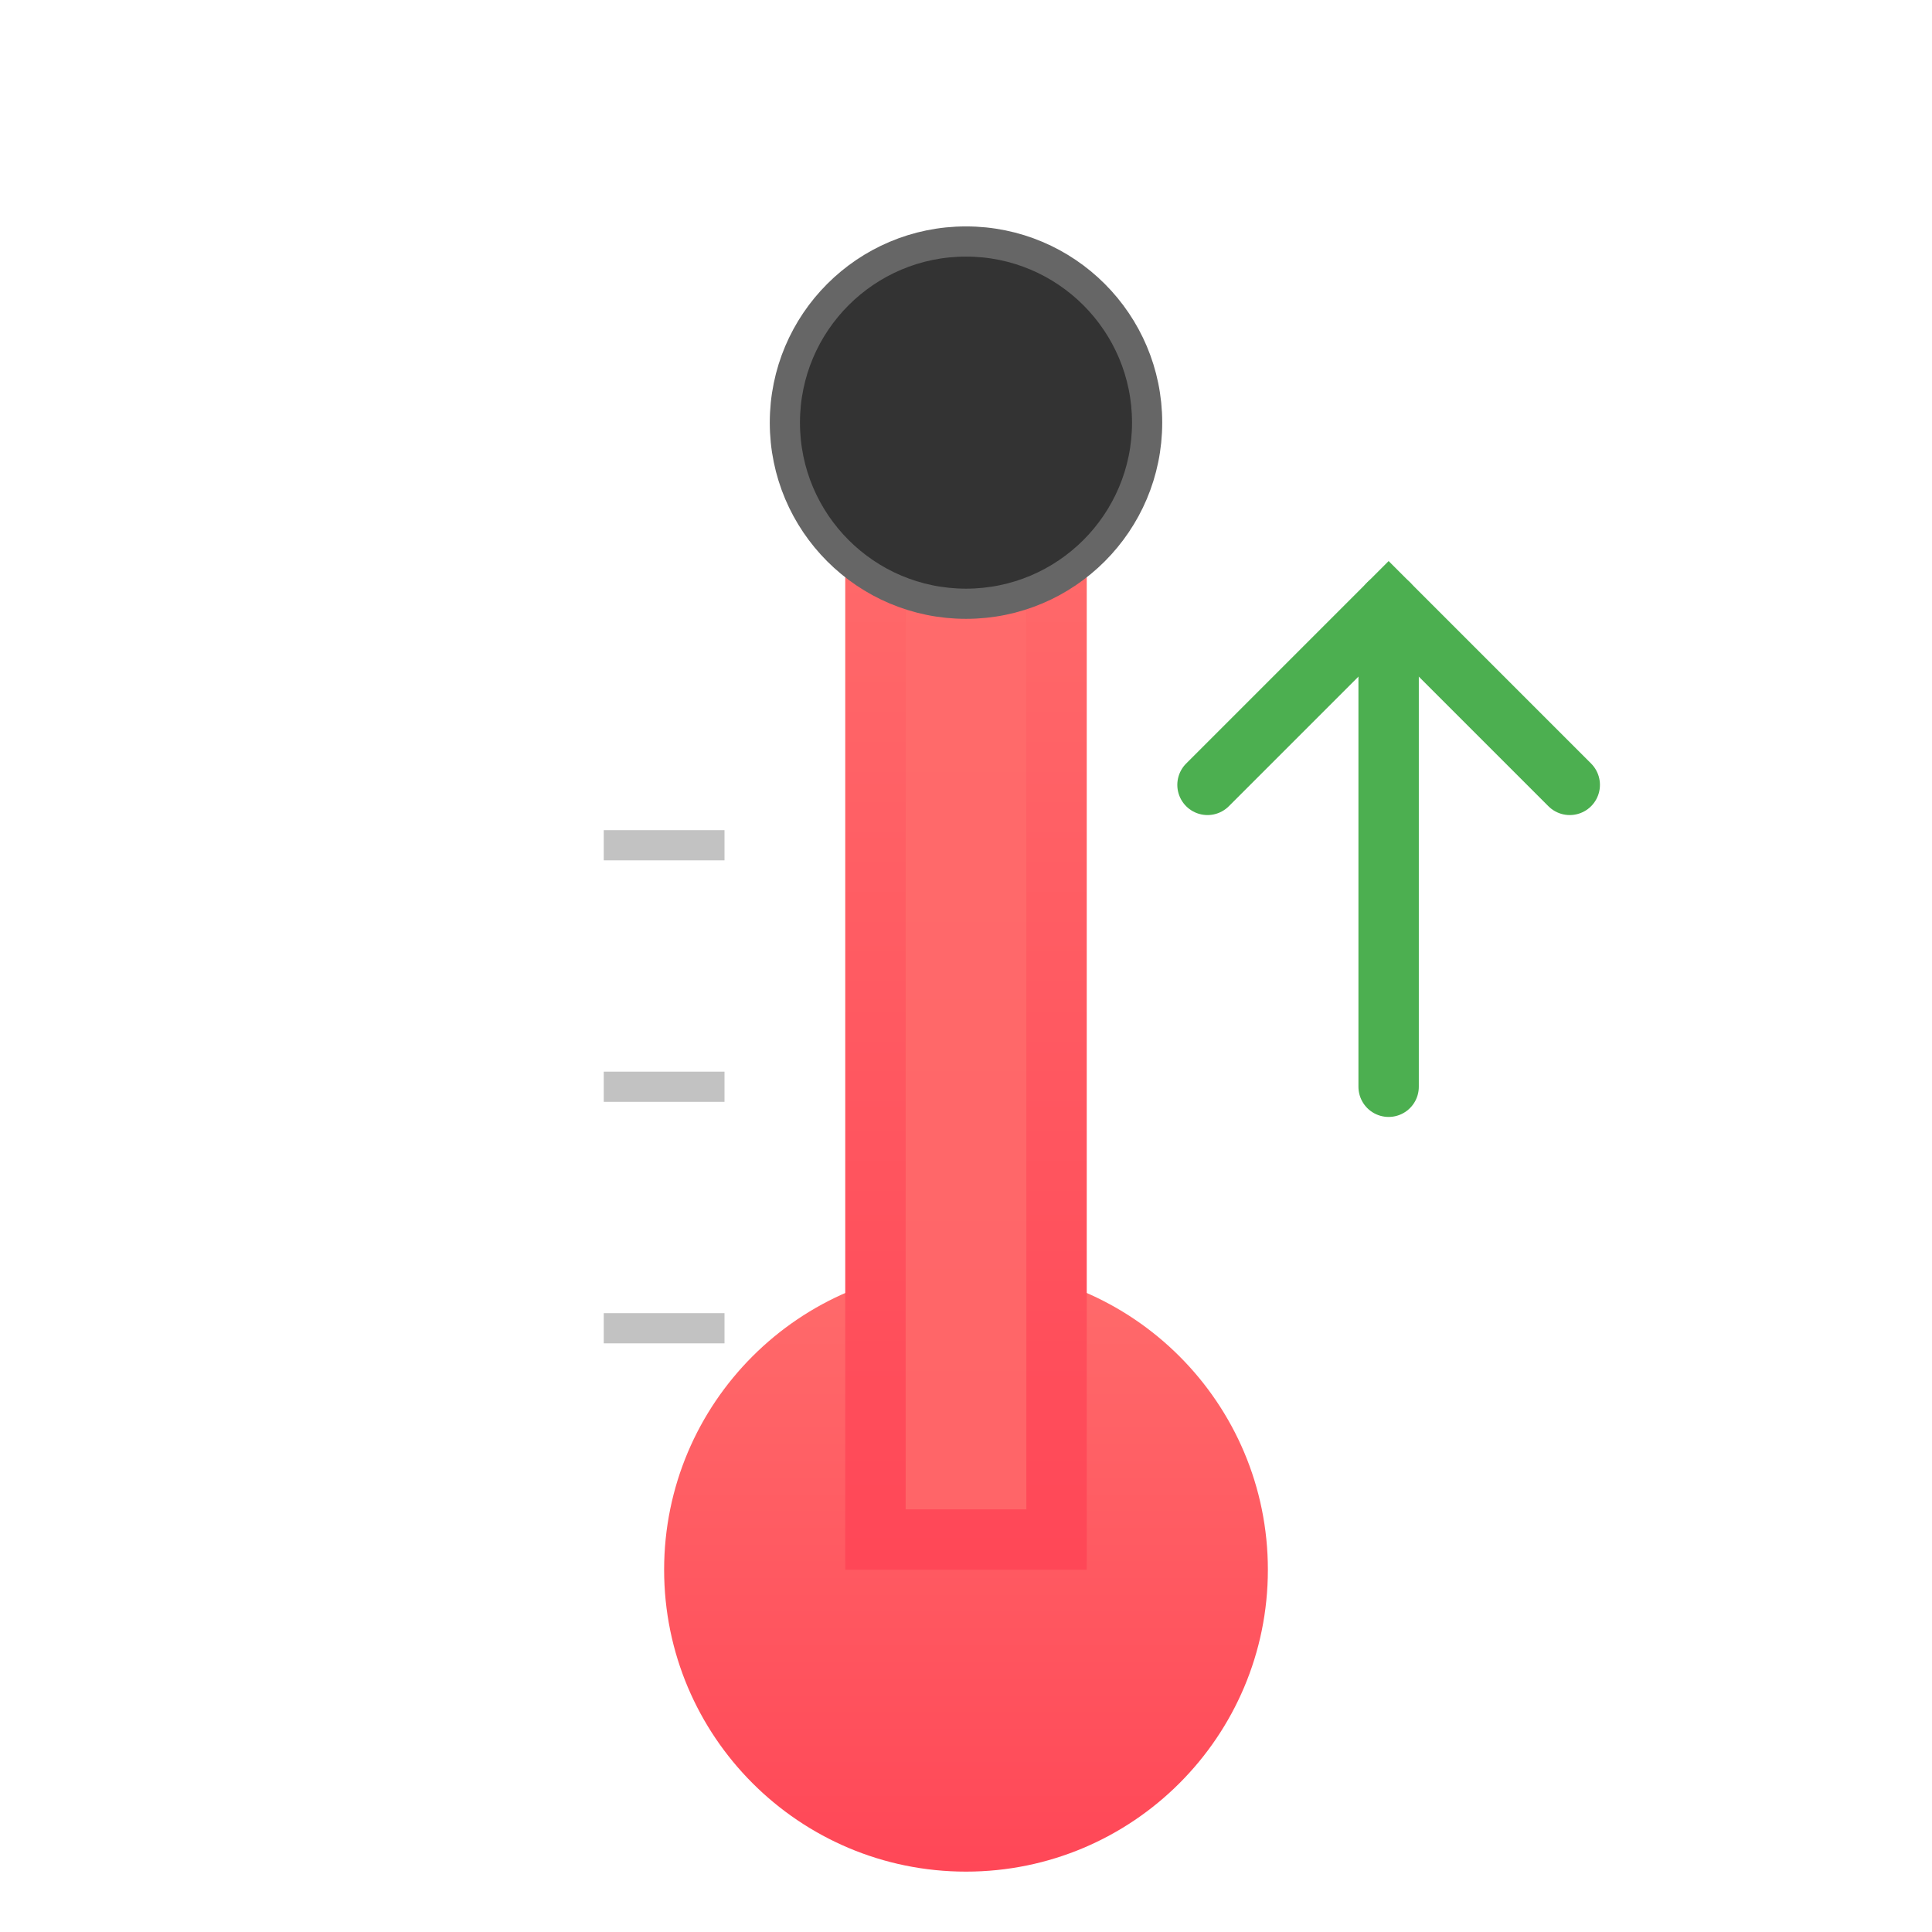
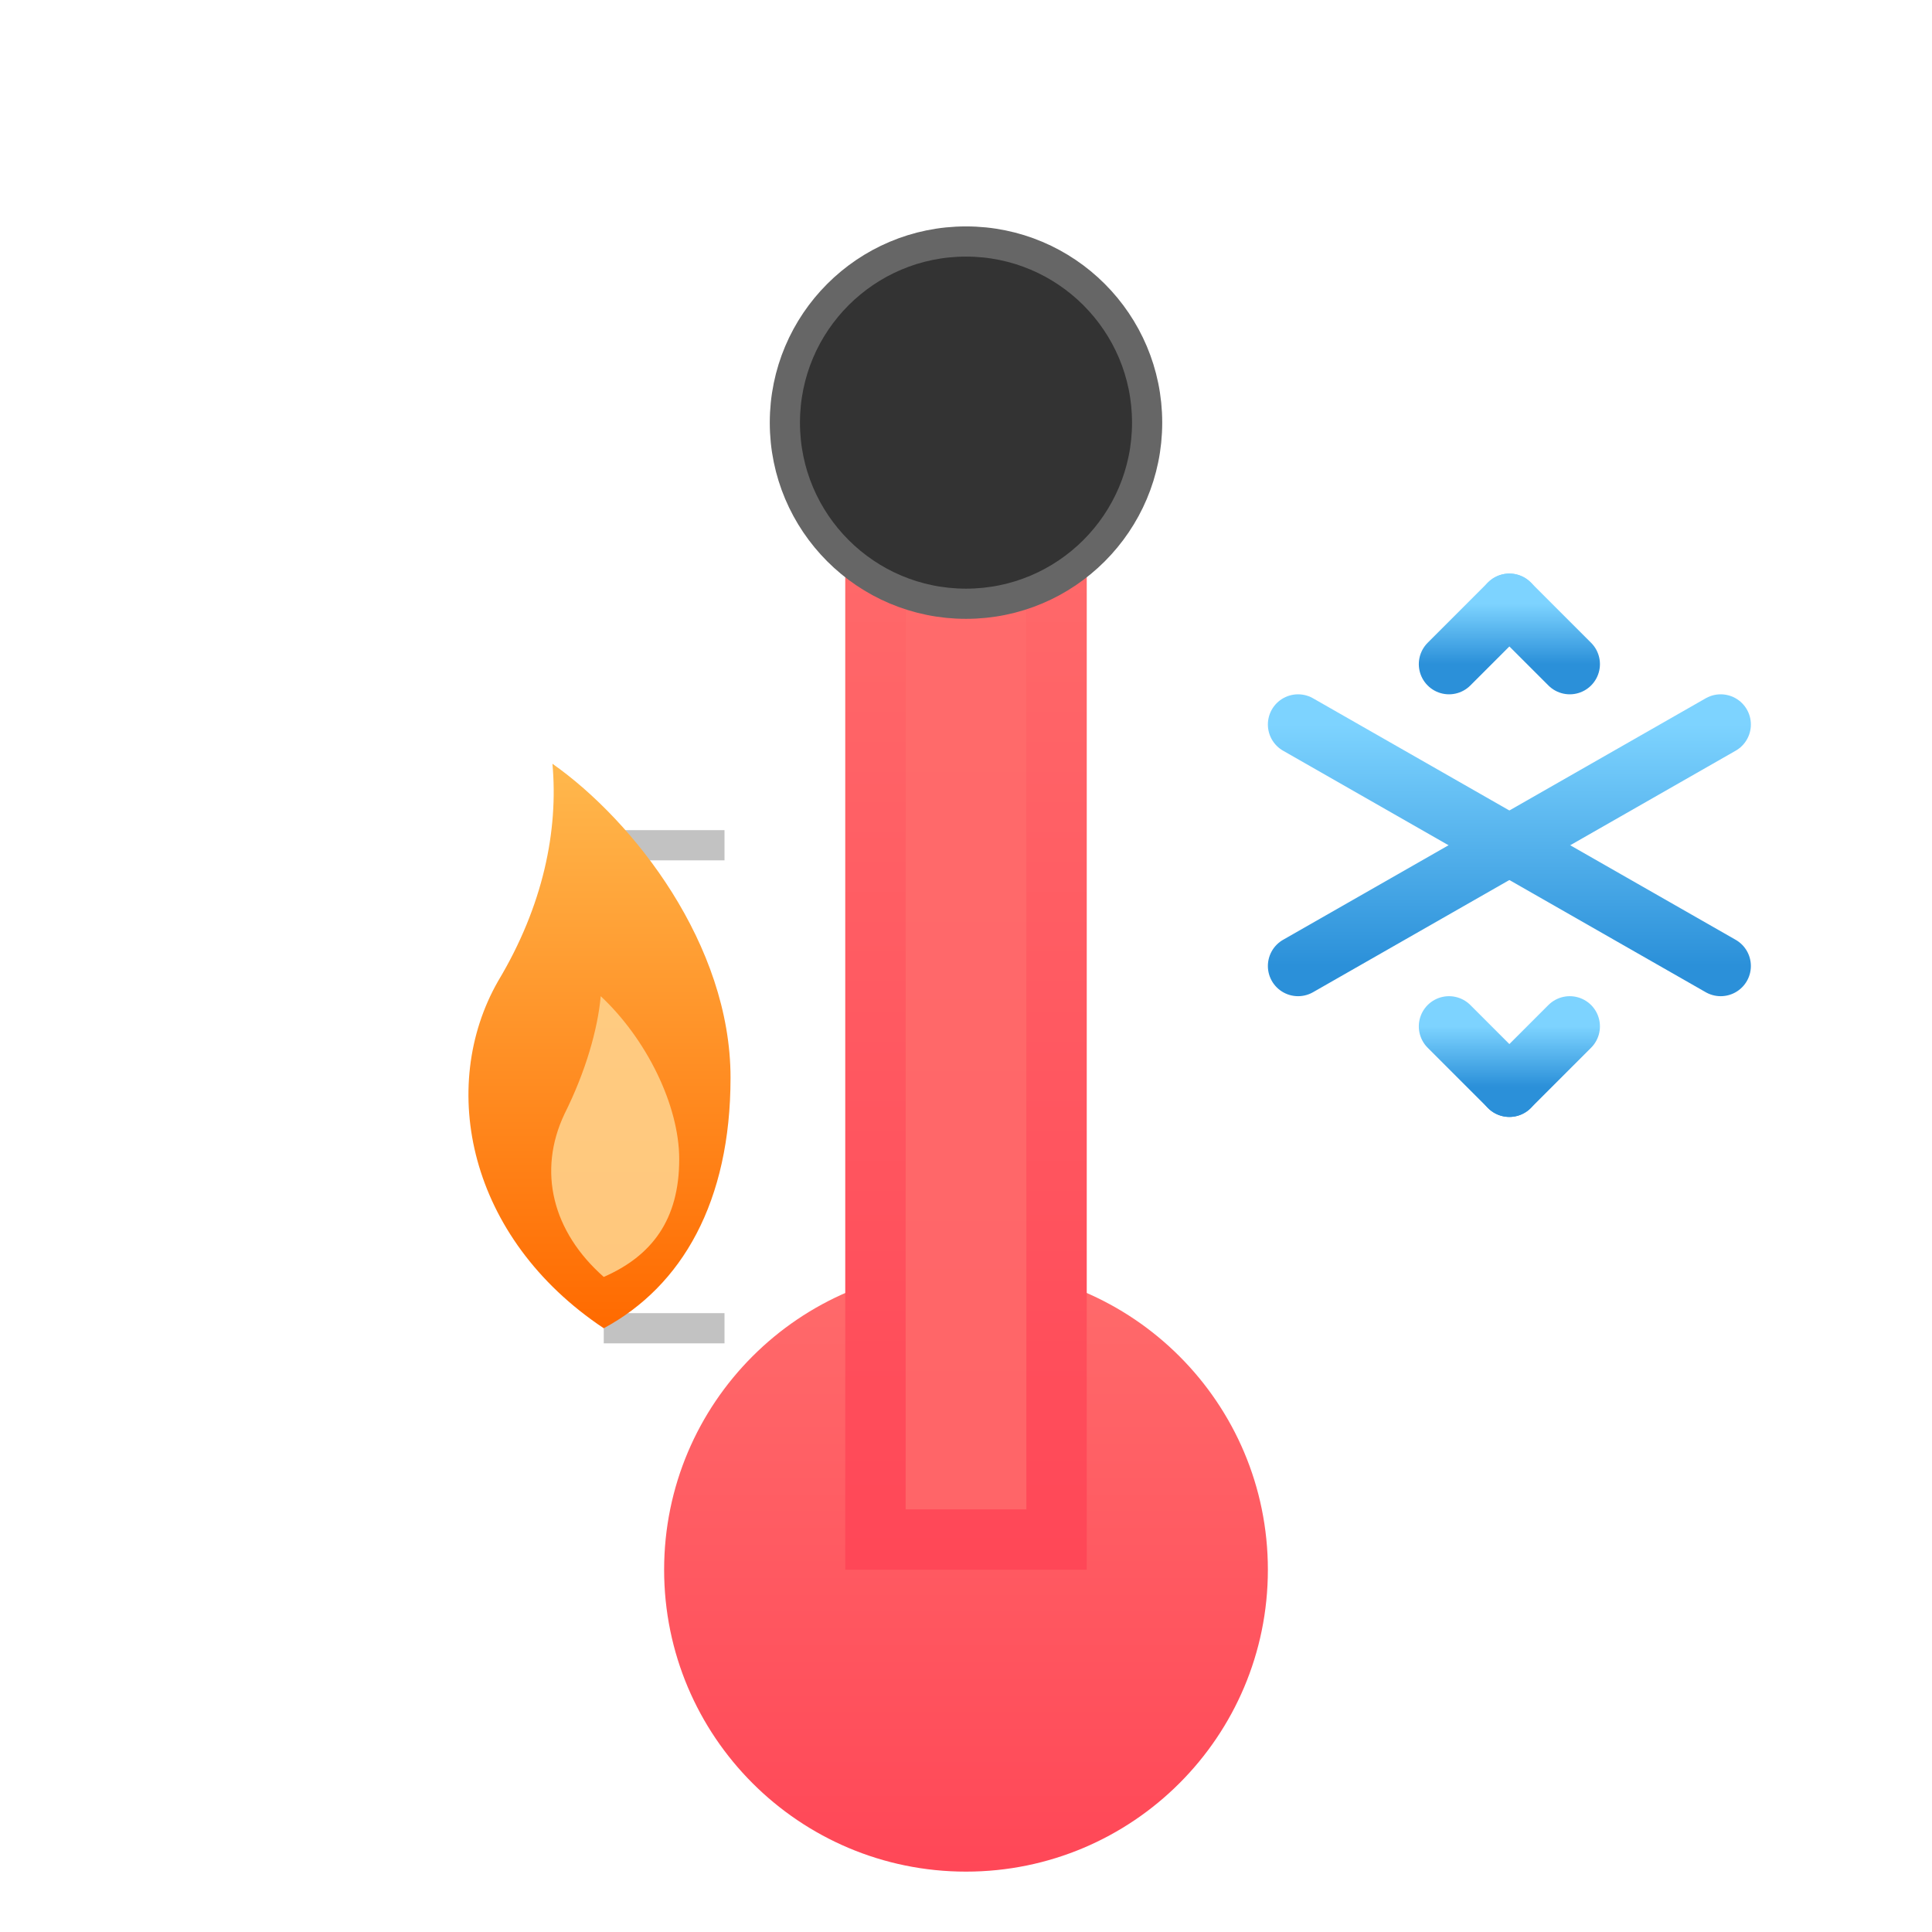
- <svg xmlns="http://www.w3.org/2000/svg" viewBox="0 0 64 64" width="64" height="64">
+ <svg xmlns="http://www.w3.org/2000/svg" viewBox="0 0 64 64" width="64" height="64" role="img" aria-label="Temperature ETA (heating/cooling)">
  <defs>
    <linearGradient id="tempGradient" x1="0%" y1="0%" x2="0%" y2="100%">
-       <stop offset="0%" style="stop-color:#ff6b6b;stop-opacity:1" />
-       <stop offset="100%" style="stop-color:#ff4757;stop-opacity:1" />
+       <stop offset="0%" stop-color="#ff6b6b" stop-opacity="1" />
+       <stop offset="100%" stop-color="#ff4757" stop-opacity="1" />
+     </linearGradient>
+     <linearGradient id="heatGradient" x1="0%" y1="0%" x2="0%" y2="100%">
+       <stop offset="0%" stop-color="#ffb84d" stop-opacity="1" />
+       <stop offset="100%" stop-color="#ff6a00" stop-opacity="1" />
+     </linearGradient>
+     <linearGradient id="coolGradient" x1="0%" y1="0%" x2="0%" y2="100%">
+       <stop offset="0%" stop-color="#7dd3ff" stop-opacity="1" />
+       <stop offset="100%" stop-color="#2b90d9" stop-opacity="1" />
    </linearGradient>
  </defs>
  <circle cx="32" cy="52" r="10" fill="url(#tempGradient)" />
  <rect x="28" y="16" width="8" height="36" fill="url(#tempGradient)" />
  <rect x="30" y="20" width="4" height="30" fill="#ff6b6b" opacity="0.8" />
  <circle cx="32" cy="14" r="6" fill="#333" stroke="#666" stroke-width="1" />
  <g stroke="#999" stroke-width="1" opacity="0.6">
    <line x1="24" y1="28" x2="20" y2="28" />
    <line x1="24" y1="36" x2="20" y2="36" />
    <line x1="24" y1="44" x2="20" y2="44" />
  </g>
-   <g fill="none" stroke="#4CAF50" stroke-width="2" stroke-linecap="round">
-     <line x1="46" y1="36" x2="46" y2="20" />
-     <polyline points="40,26 46,20 52,26" fill="none" />
+   <g transform="translate(6 20)">
+     <path d="M14 24 C9.5 21 8.5 16 10.5 12.5 C12 10 12.5 7.5 12.3 5.3 C15 7.2 18.2 11.3 18.2 15.7 C18.2 19.8 16.6 22.6 14 24 Z" fill="url(#heatGradient)" />
+     <path d="M14 22.3 C12.3 20.8 11.8 18.8 12.7 16.9 C13.4 15.5 13.8 14.1 13.9 13 C15.4 14.4 16.5 16.6 16.5 18.4 C16.5 20.4 15.6 21.6 14 22.3 Z" fill="#ffd08a" opacity="0.9" />
+   </g>
+   <g transform="translate(50 28)" stroke="url(#coolGradient)" stroke-width="2" stroke-linecap="round">
+     <line x1="0" y1="-8" x2="0" y2="8" />
+     <line x1="-7" y1="-4" x2="7" y2="4" />
+     <line x1="-7" y1="4" x2="7" y2="-4" />
+     <line x1="0" y1="-8" x2="-2" y2="-6" />
+     <line x1="0" y1="-8" x2="2" y2="-6" />
+     <line x1="0" y1="8" x2="-2" y2="6" />
+     <line x1="0" y1="8" x2="2" y2="6" />
  </g>
</svg>
